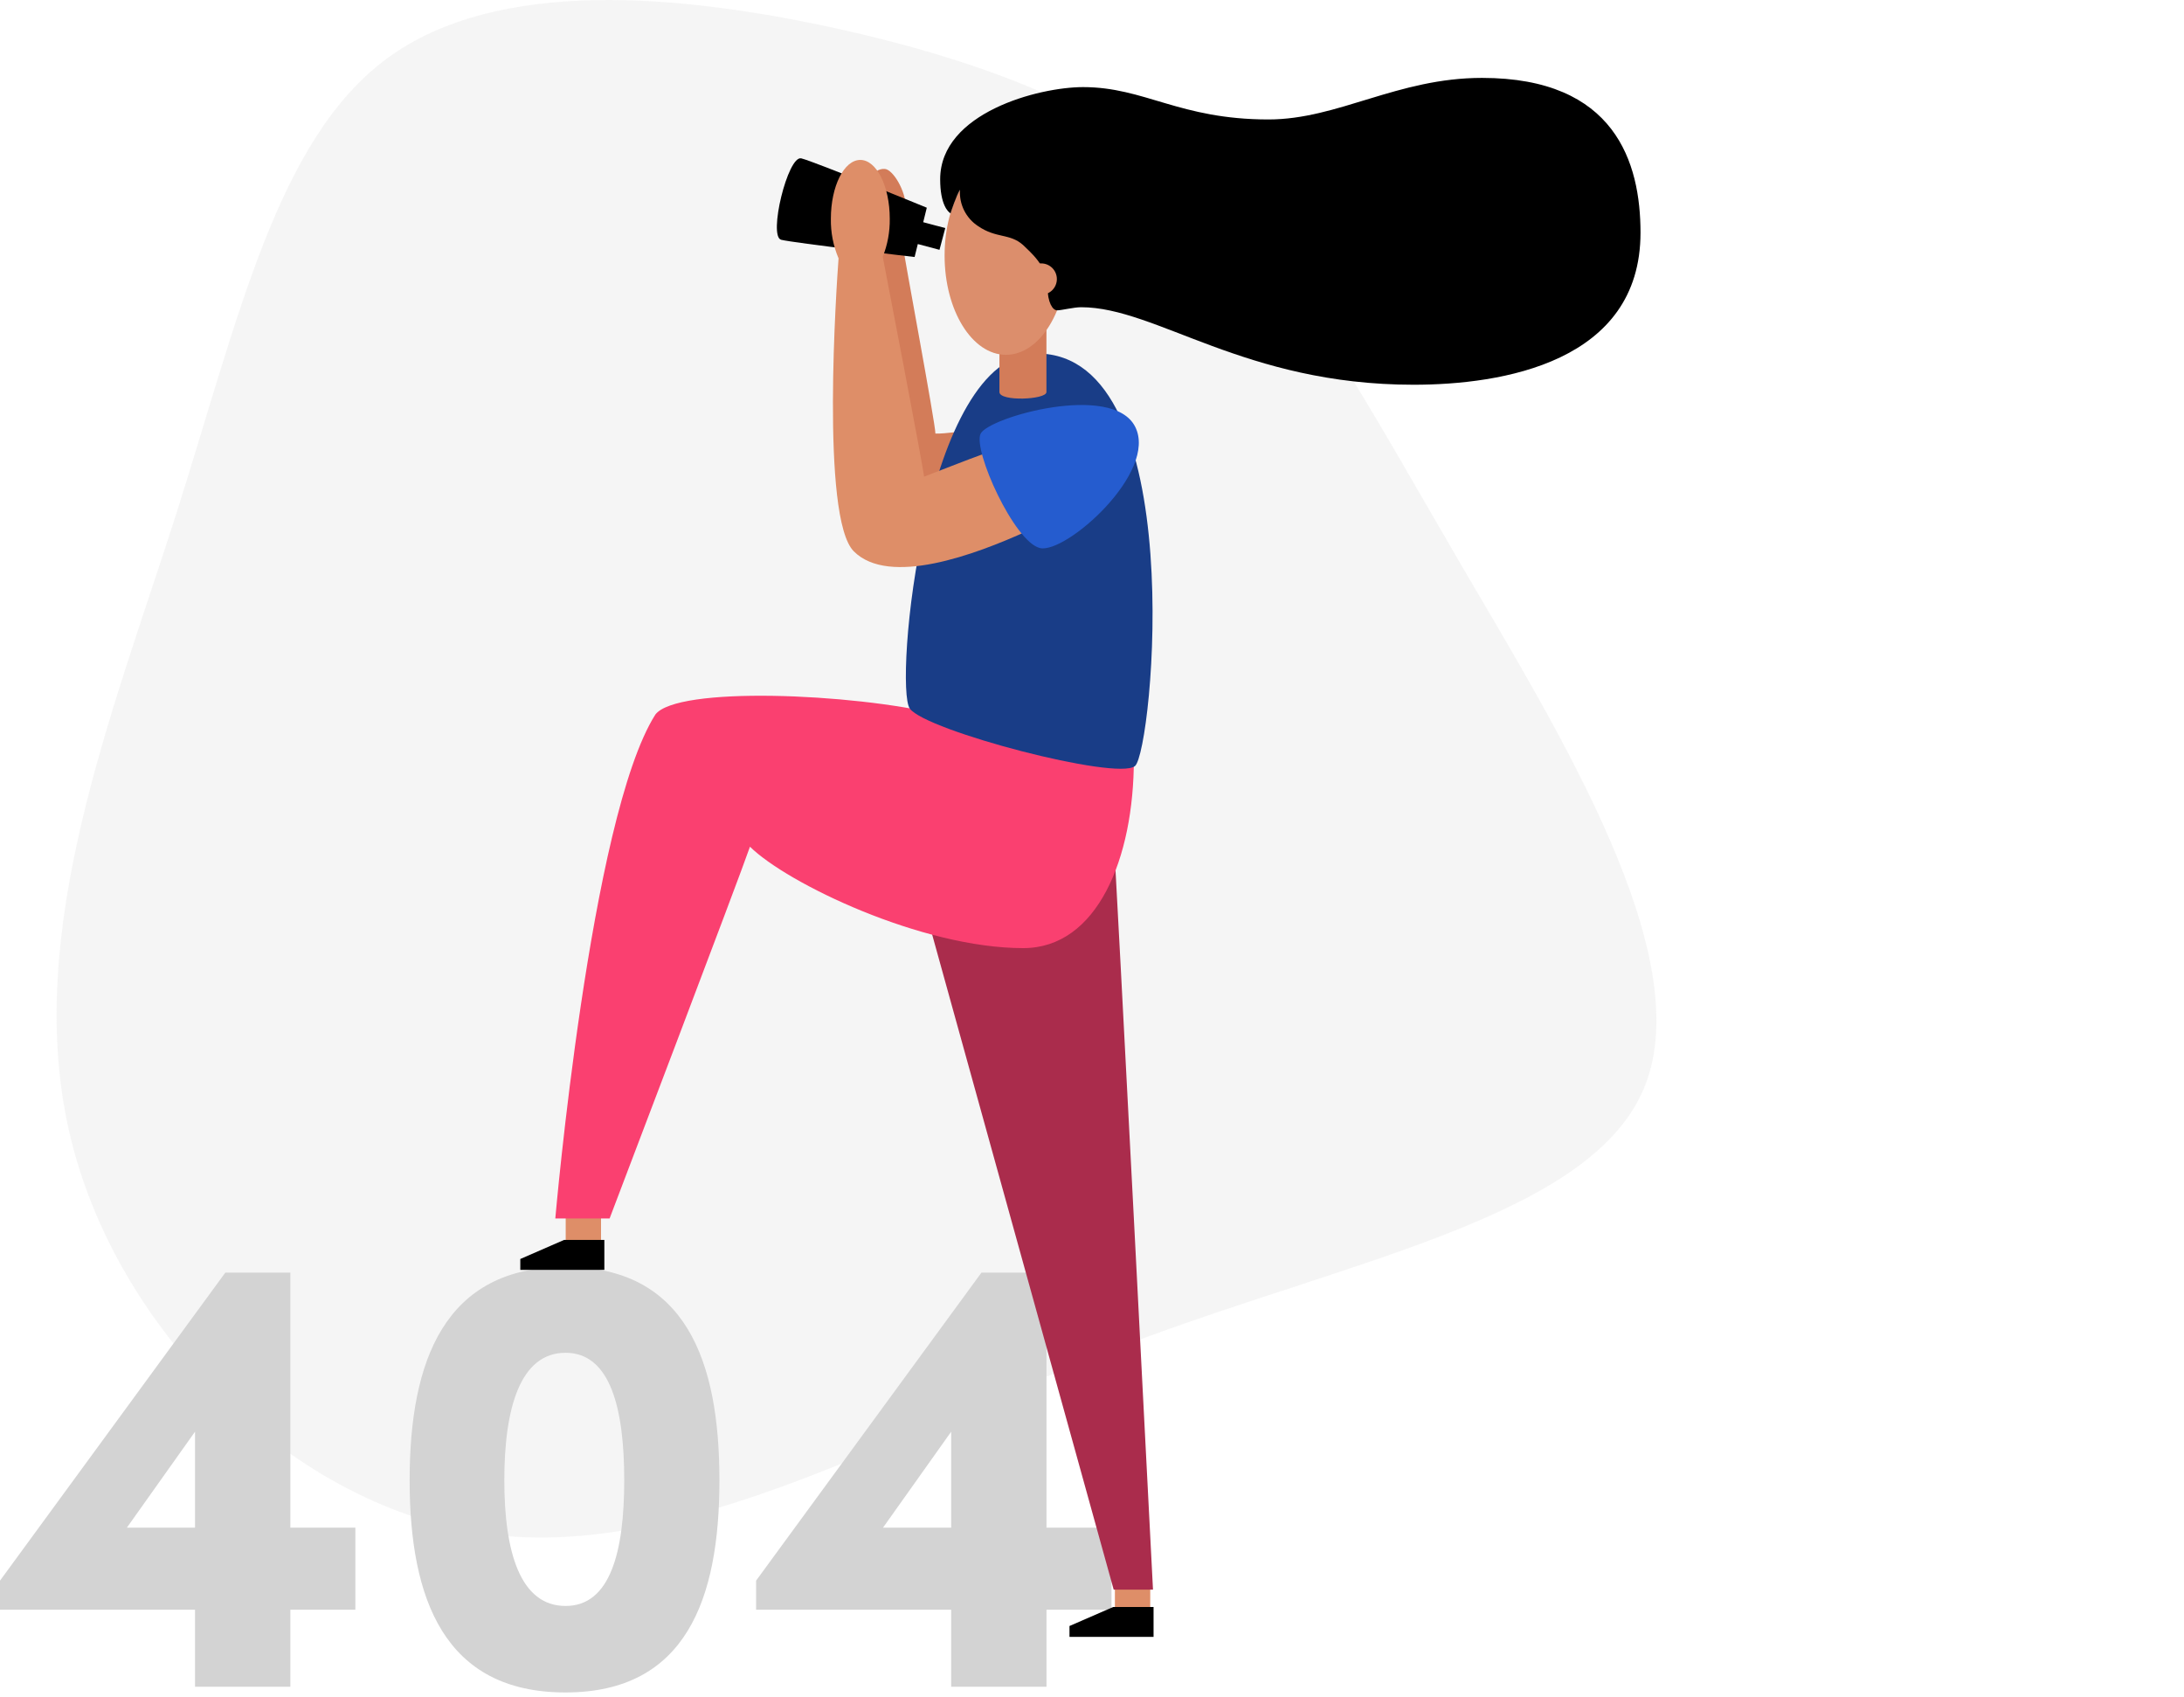
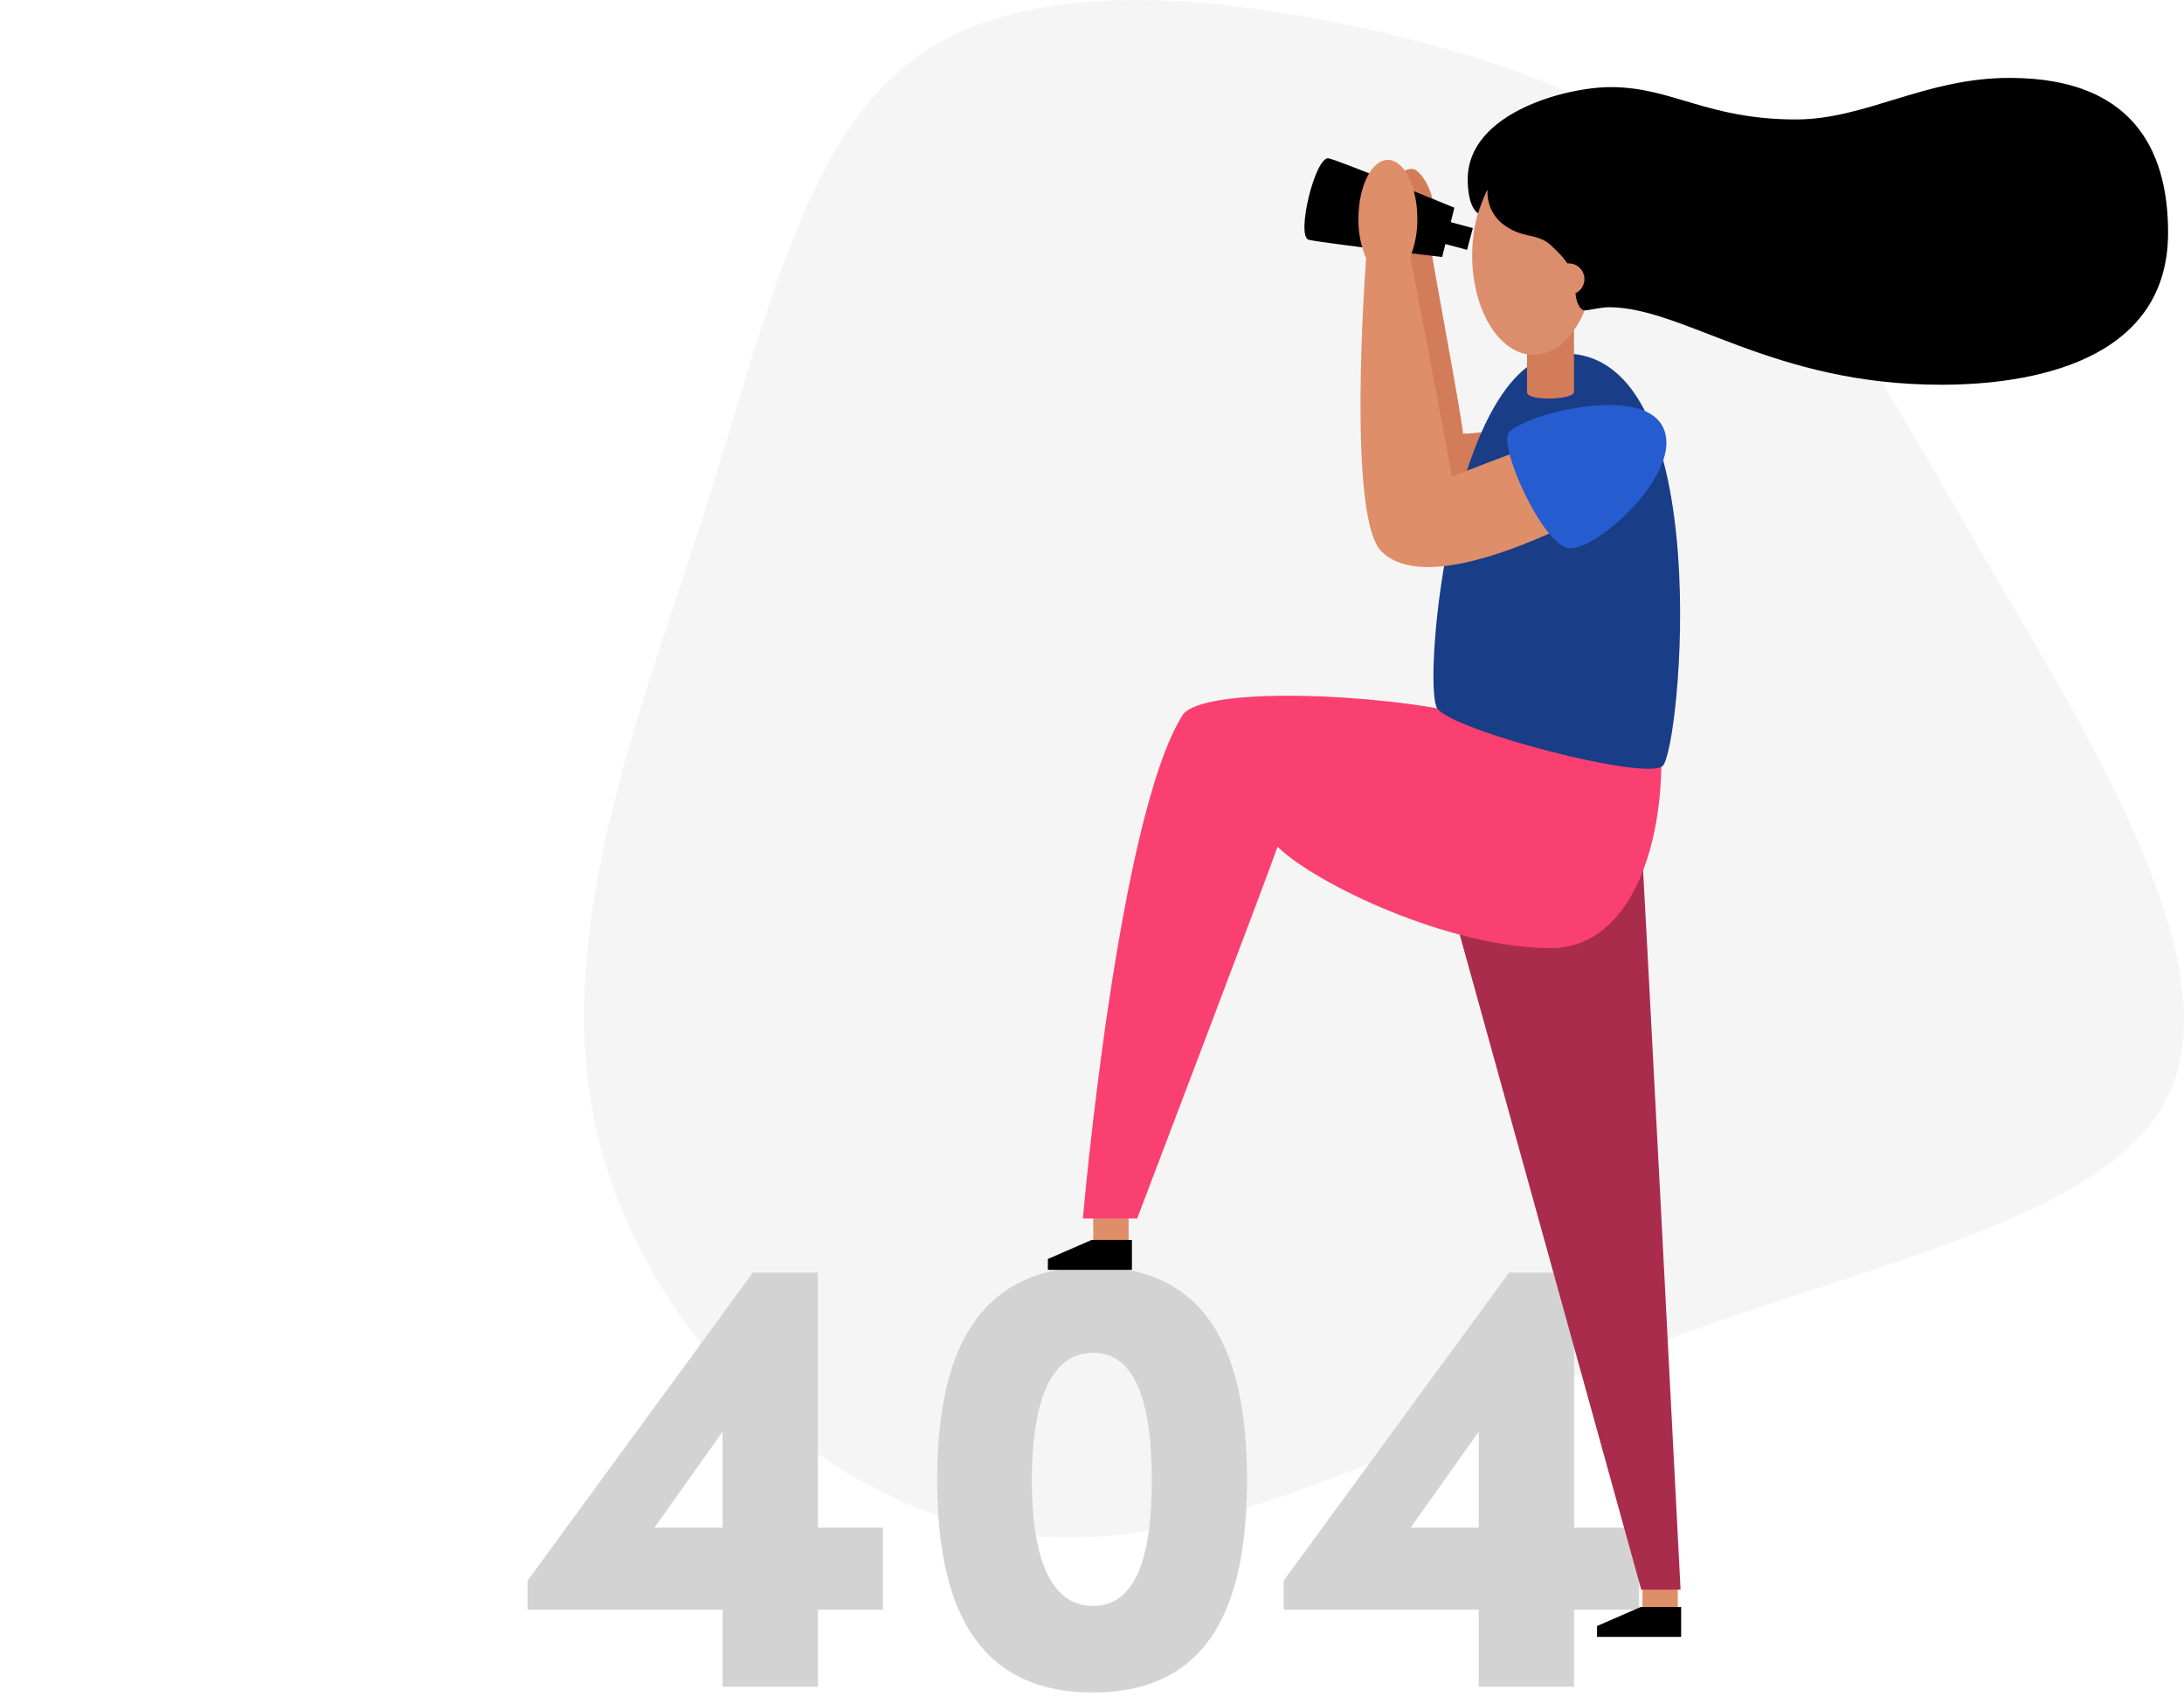
<svg xmlns="http://www.w3.org/2000/svg" id="svg50" version="1.1" viewBox="0 0 1051.429 816.371">
  <defs id="defs4">
    <style id="style2">
      .cls-2{fill:#d3d3d3}.cls-3{fill:#de8e68}.cls-6{fill:#d37c59}.cls-9{fill:#dc8e6c}
    </style>
  </defs>
-   <g id="Layer_2" data-name="Layer 2" transform="translate(-246.7543 -.02867722)">
+   <g id="Layer_2" data-name="Layer 2" transform="translate(7.228669 -.02867722)">
    <g id="vector">
      <path id="path8" fill="#f3f3f3" fill-opacity="1" d="M828.864 94.67c45 40.43 74.45 96.84 121.73 177.92 47.5 81.08 113 186.82 88.16 249.86-24.84 63.04-140.46 83.36-249.63 124.7-109.17 41.34-211.95 103.46-306.5 91.35-94.55-12.11-180.87-98.43-202.58-193.9-21.93-95.7 20.55-200.53 51.15-296 30.38-95.46 48.88-181.6 102.09-220.6s141.15-30.62 215.61-14.41c74.45 16.41 134.97 40.66 179.97 81.08z" opacity=".8" />
      <path id="path10" d="M417.834 774.78h-31.3v37.07h-45.89v-37.07h-93.89v-14l108.48-148.26h31.3v122.76h31.3zm-77.19-39.5v-46.19l-32.81 46.19z" class="cls-2" />
      <path id="path12" d="M443.964 712.49c0-57.43 16.71-102.71 75-102.71 58 0 74.14 45.28 74.14 102.71 0 57.13-16.1 102.1-74.14 102.1-58.29 0-75-44.97-75-102.1zm103.31 0c0-34.64-6.69-61.38-28.26-61.38-21.88 0-29.47 26.74-29.47 61.38 0 34.33 7.59 60.47 29.47 60.47 21.57.04 28.26-26.14 28.26-60.47z" class="cls-2" />
      <path id="path14" d="M781.854 774.78h-31.3v37.07h-45.88v-37.07h-93.92v-14l108.5-148.26h31.3v122.76h31.3zm-77.18-39.5v-46.19l-32.82 46.19z" class="cls-2" />
      <path id="rect16" d="M-800.504-775.7h17.01v14.4h-17.01z" class="cls-3" transform="scale(-1)" />
      <path id="polygon18" d="M555.35 787.85h-40.47v-5.24l21.05-9.16h19.42z" transform="translate(246.7543)" />
      <path id="rect20" d="M-536.104-599.05h17.01v14.4h-17.01z" class="cls-3" transform="scale(-1)" />
      <path id="polygon22" d="M290.95 611.2h-40.46v-5.23l21.05-9.17h19.41z" transform="translate(246.7543)" />
      <path id="path24" fill="#aa2c4c" fill-opacity="1" d="M782.904 404.21c.86 8.18 18.93 360.89 18.93 360.89h-18.93l-92.05-332.1z" />
      <path id="path26" fill="#fa4070" fill-opacity="1" d="M792.624 365.35c0 47.9-17.61 91-53.26 91-48.94 0-113.73-31.2-131.56-48.81-4.45 13.16-67.57 178.92-67.57 178.92h-26.14s16.75-193 48.15-242.5c10.33-13.76 94.63-10.32 137.22 0s93.16 21.39 93.16 21.39z" />
      <path id="path28" d="M666.214 86.26a6.15 6.15 0 0 1 6.54-4.92c3.83.27 10.09 10.39 10.09 18.58 0 8.19-2.31 11.27-1.61 17.22.7 5.95 15.85 86.63 15.85 91.55 3.82.27 17.49-1.64 17.49-1.64l-9.57 38.54h-27.86l-18-155.23z" class="cls-6" />
      <path id="path30" d="m692.934 100-5.87 23.72s-57.91-6.73-64.23-8.29c-6.32-1.56 3.2-40.78 9.69-39.18 6.49 1.6 60.41 23.75 60.41 23.75z" />
      <path id="path32" fill="#193d87" fill-opacity="1" d="M745.994 170.17c74.08 0 55.81 191.39 47.16 198.55-8.65 7.16-100.75-17-108.4-27.66-7.65-10.66 6.91-170.89 61.24-170.89z" />
      <path id="path34" d="M719.554 218.76c-4.07 1.38-27.94 10.69-27.94 10.69-.4-4.8-18.75-100-19.88-105.83a47.62 47.62 0 0 0 3.37-18.3c0-15.63-6.35-28.32-14.18-28.32s-14.17 12.69-14.17 28.32a46.85 46.85 0 0 0 3.7 19.06c-.88 11.9-8.78 124.89 7.34 141 17 17 58.33 1.67 83.45-9.75 5.38-1.86-1.95-42.21-21.69-36.87z" class="cls-3" />
      <path id="rect36" d="M691.002-73.987h15.5v10.83h-15.5z" transform="rotate(14.87)" />
      <path id="path38" fill="#255ccf" fill-opacity="1" d="M793.204 205.33c11.29 21.92-33.42 61.41-45.79 58.47-12.37-2.94-32.32-47.08-28.59-55 3.73-7.92 63.4-24.8 74.38-3.47z" />
      <path id="path40" d="M750.534 188.72c0 3.71-22.63 4.65-22.63 0V146h22.63z" class="cls-6" />
      <ellipse id="ellipse42" cx="731.044" cy="123.03" class="cls-9" rx="29.54" ry="47.77" />
      <path id="path44" d="M708.914 91.38a19.38 19.38 0 0 0 8.75 17.5c8.81 6 15.09 3.35 21.55 9 3.41 3.41 11.76 10 11.84 20.18 0 7.53 2.47 11.33 4.64 11.33 2.17 0 7.89-1.5 11.57-1.5 36.14 0 78.58 37.31 160 37.31 42.53 0 109.27-10.73 109.27-73.19 0-33.73-12.14-74.49-76.31-74.49-40.75 0-69.3 20-102.78 20-43 0-59.58-15.57-89.29-15.57-21.16 0-68.78 12.26-68.78 44.38 0 12.2 3.82 15.74 5 16.37.38-1.34 2.71-8.26 4.54-11.32z" />
      <circle id="circle46" cx="748.014" cy="134.34" r="7.54" class="cls-9" />
    </g>
  </g>
</svg>
